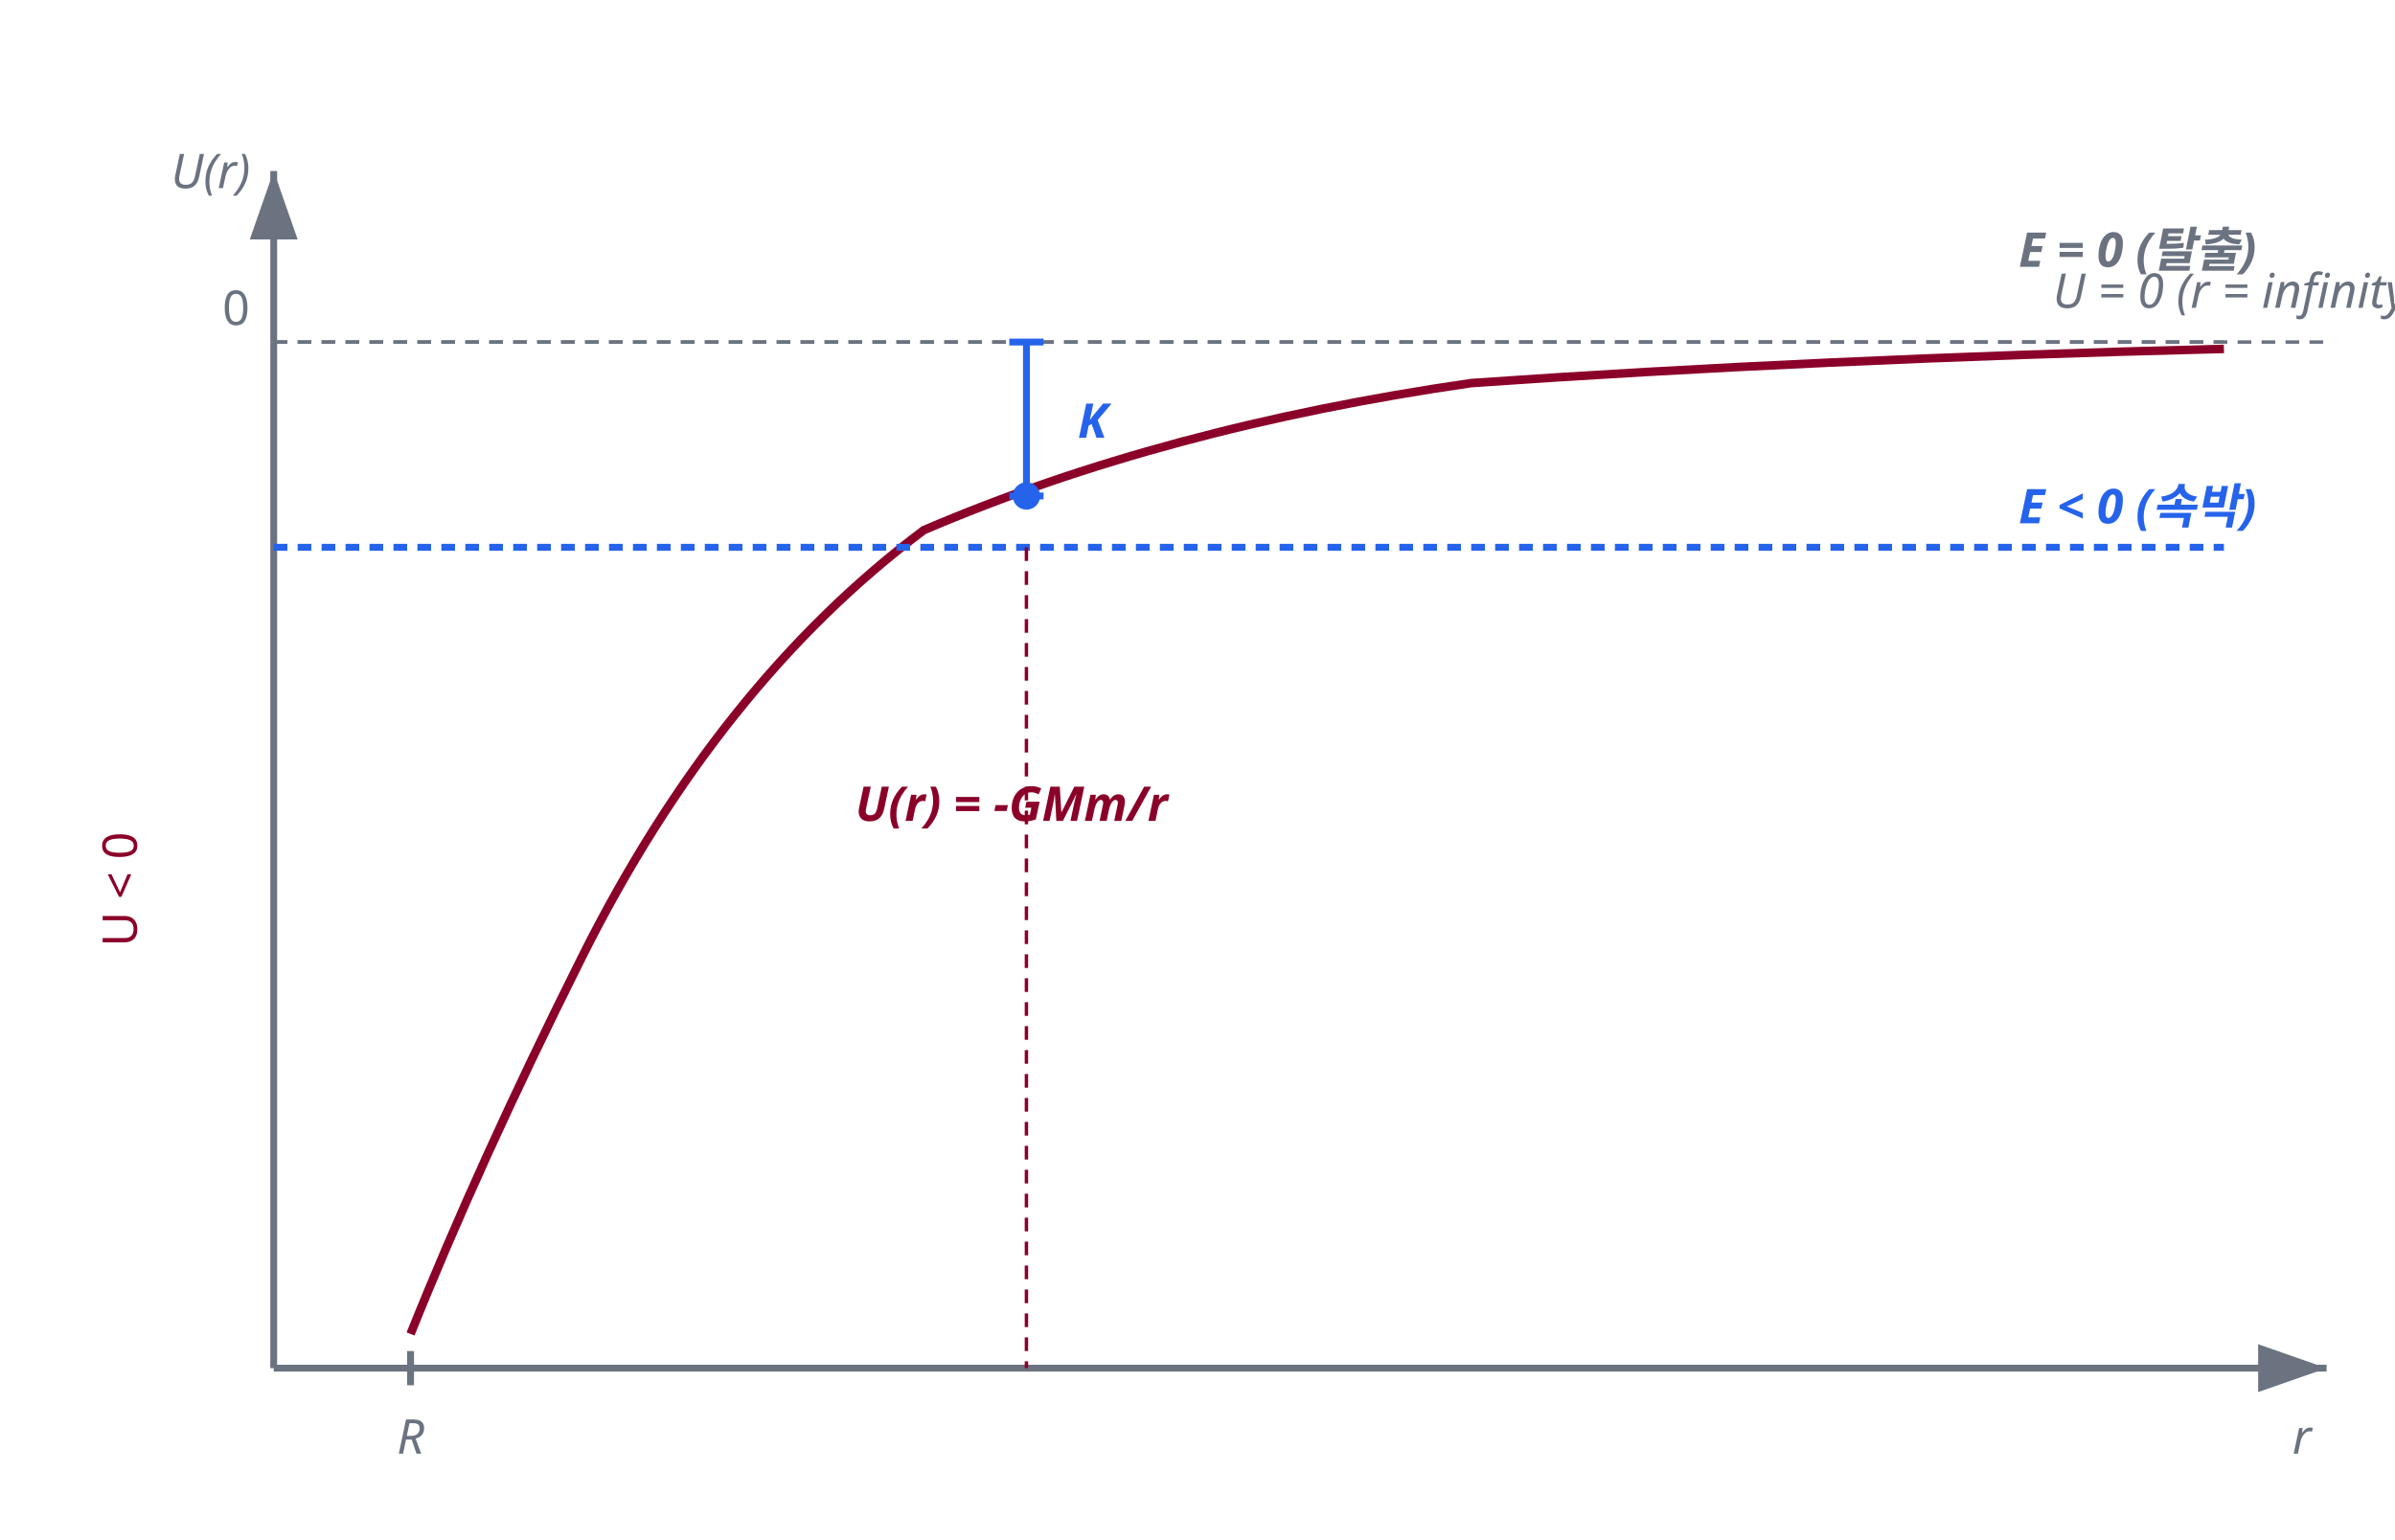
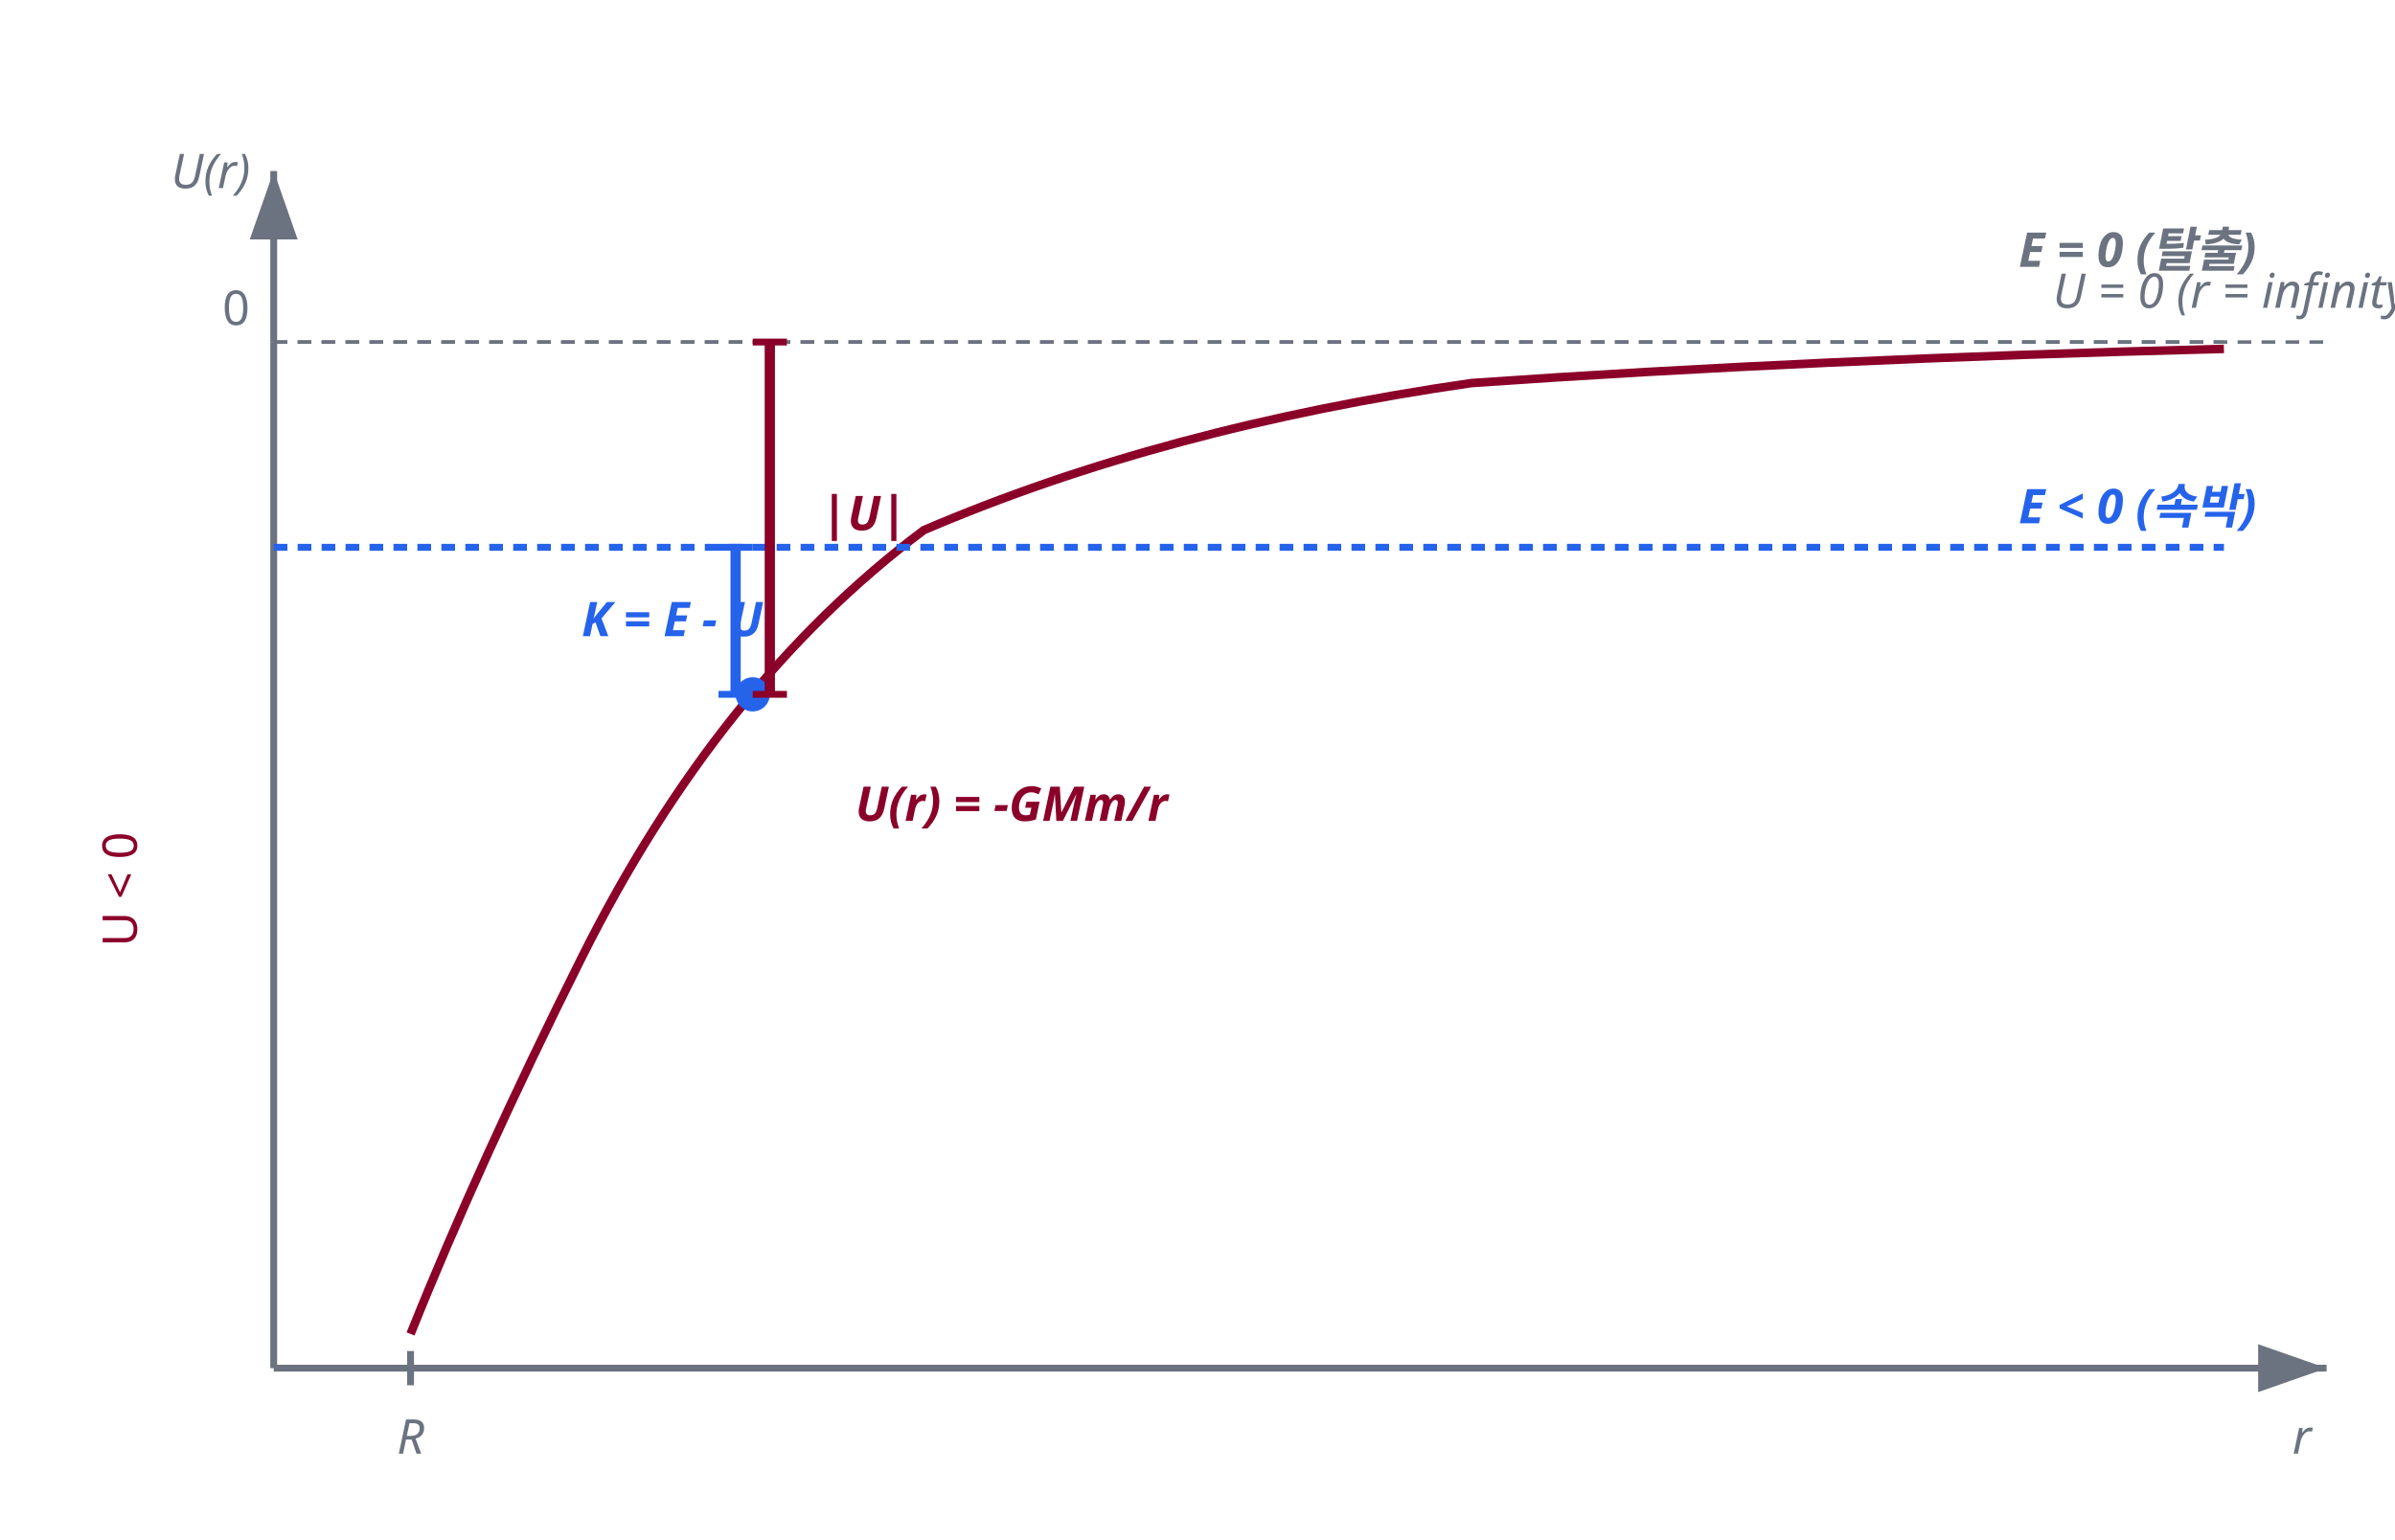
<svg xmlns="http://www.w3.org/2000/svg" viewBox="0 0 700 450" font-family="sans-serif">
  <defs>
-     <marker id="peArrG" markerWidth="10" markerHeight="7" refX="10" refY="3.5" orient="auto" fill="#6B7280">
-       <polygon points="0 0, 10 3.5, 0 7" />
+     <marker id="peArrG" markerWidth="10" markerHeight="7" refX="10" refY="3.5" orient="auto">
+       <polygon points="0 0, 10 3.5, 0 7" fill="#6B7280" />
    </marker>
  </defs>
  <line x1="80" y1="100" x2="80" y2="400" stroke="#6B7280" stroke-width="2" />
  <line x1="80" y1="100" x2="680" y2="100" stroke="#6B7280" stroke-width="1" stroke-dasharray="4 3" />
  <line x1="80" y1="100" x2="80" y2="50" stroke="#6B7280" stroke-width="2" marker-end="url(#peArrG)" />
  <line x1="80" y1="400" x2="680" y2="400" stroke="#6B7280" stroke-width="2" marker-end="url(#peArrG)" />
  <text x="50" y="55" font-size="14" fill="#6B7280" font-style="italic">U(r)</text>
  <text x="670" y="425" font-size="14" fill="#6B7280" font-style="italic">r</text>
  <text x="65" y="95" font-size="14" fill="#6B7280">0</text>
  <path d="M 120,390 Q 140,340 170,280 Q 210,200 270,155 Q 340,125 430,112 Q 530,105 650,102" fill="none" stroke="#8B0029" stroke-width="2.5" />
  <text x="250" y="240" font-size="14" fill="#8B0029" font-weight="bold" font-style="italic">U(r) = -GMm/r</text>
  <text x="600" y="90" font-size="14" fill="#6B7280" font-style="italic">U = 0 (r = infinity)</text>
  <line x1="80" y1="160" x2="650" y2="160" stroke="#2563EB" stroke-width="2" stroke-dasharray="4 3" />
  <text x="590" y="153" font-size="14" fill="#2563EB" font-weight="bold" font-style="italic">E &lt; 0 (속박)</text>
  <line x1="80" y1="100" x2="650" y2="100" stroke="#6B7280" stroke-width="1" stroke-dasharray="4 3" />
  <text x="590" y="78" font-size="14" fill="#6B7280" font-weight="bold" font-style="italic">E = 0 (탈출)</text>
-   <line x1="300" y1="145" x2="300" y2="100" stroke="#2563EB" stroke-width="2" />
-   <line x1="295" y1="145" x2="305" y2="145" stroke="#2563EB" stroke-width="2" />
-   <line x1="295" y1="100" x2="305" y2="100" stroke="#2563EB" stroke-width="2" />
-   <text x="315" y="128" font-size="14" fill="#2563EB" font-weight="bold" font-style="italic">K</text>
-   <line x1="300" y1="160" x2="300" y2="400" stroke="#8B0029" stroke-width="1" stroke-dasharray="4 3" />
-   <circle cx="300" cy="145" r="4" fill="#2563EB" />
+   <circle cx="220" cy="203" r="5" fill="#2563EB" />
+   <line x1="215" y1="203" x2="215" y2="160" stroke="#2563EB" stroke-width="3" />
+   <line x1="210" y1="203" x2="220" y2="203" stroke="#2563EB" stroke-width="2" />
+   <line x1="210" y1="160" x2="220" y2="160" stroke="#2563EB" stroke-width="2" />
+   <text x="170" y="186" font-size="14" fill="#2563EB" font-weight="bold" font-style="italic">K = E - U</text>
+   <line x1="225" y1="100" x2="225" y2="203" stroke="#8B0029" stroke-width="3" />
+   <line x1="220" y1="100" x2="230" y2="100" stroke="#8B0029" stroke-width="2" />
+   <line x1="220" y1="203" x2="230" y2="203" stroke="#8B0029" stroke-width="2" />
+   <text x="240" y="155" font-size="14" fill="#8B0029" font-weight="bold" font-style="italic">|U|</text>
  <line x1="120" y1="395" x2="120" y2="405" stroke="#6B7280" stroke-width="2" />
  <text x="120" y="425" text-anchor="middle" font-size="14" fill="#6B7280" font-style="italic">R</text>
  <text x="40" y="260" text-anchor="middle" font-size="14" fill="#8B0029" transform="rotate(-90, 40, 260)">U &lt; 0</text>
</svg>
